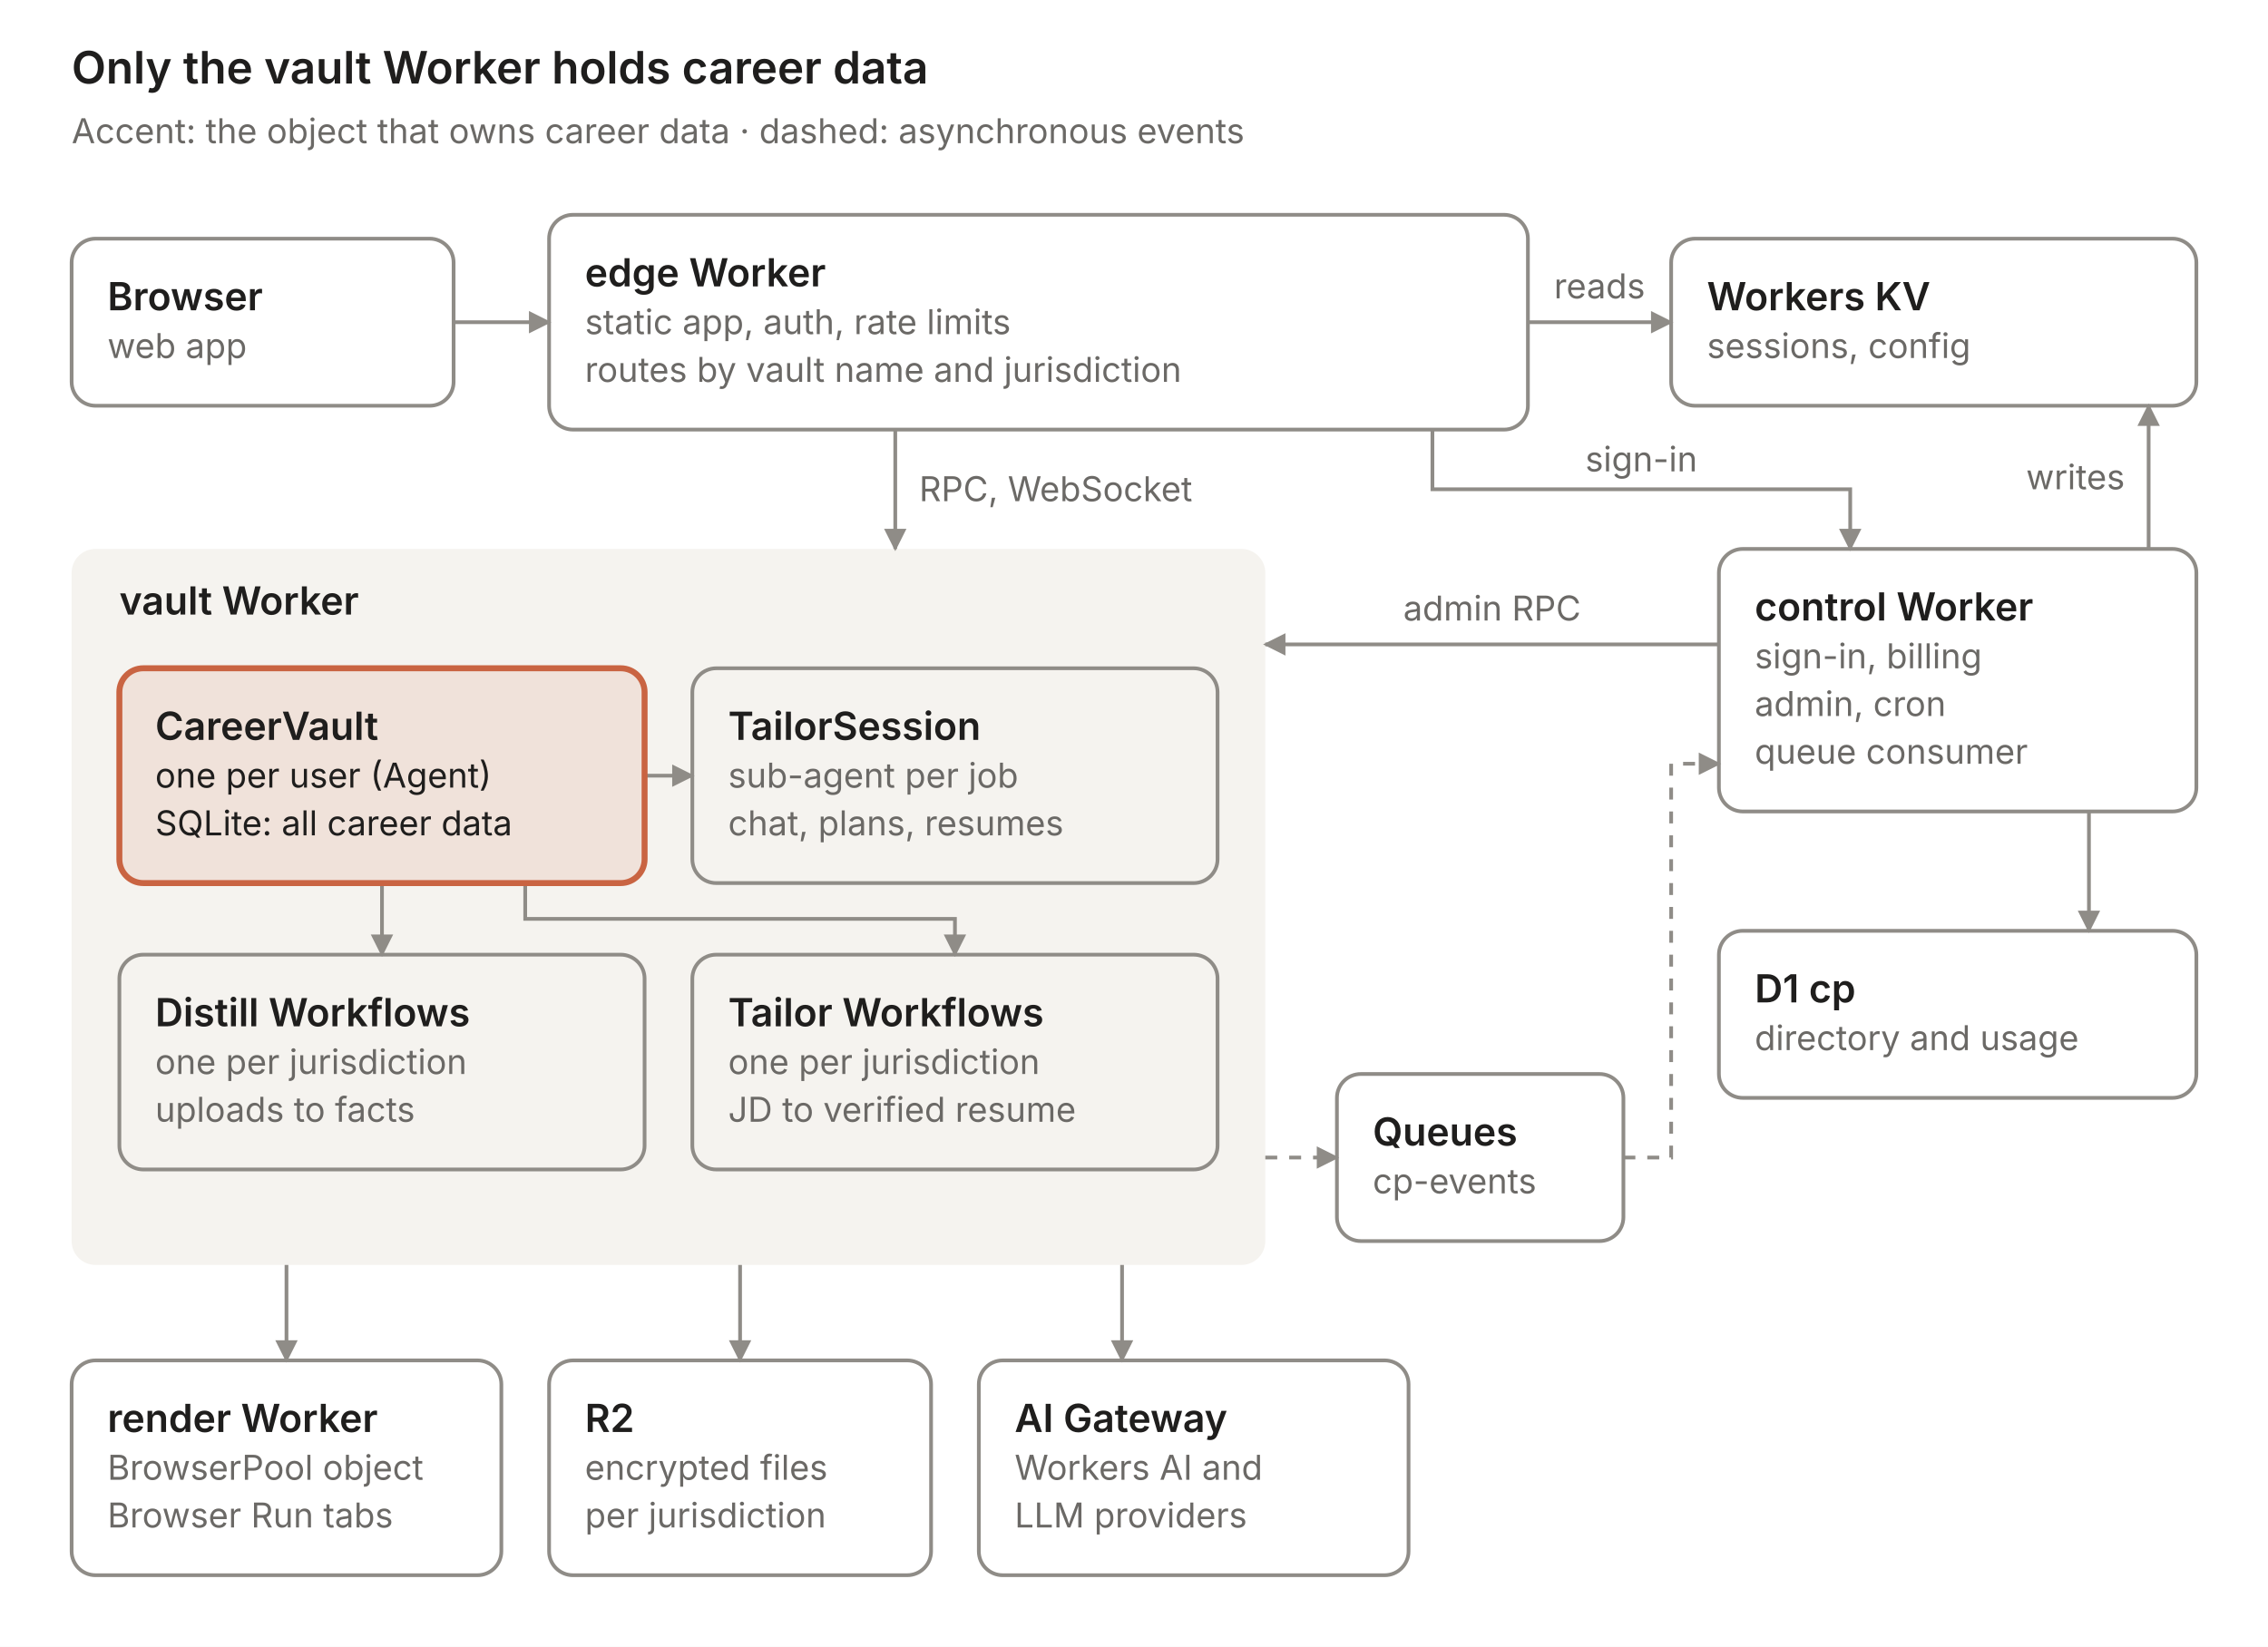
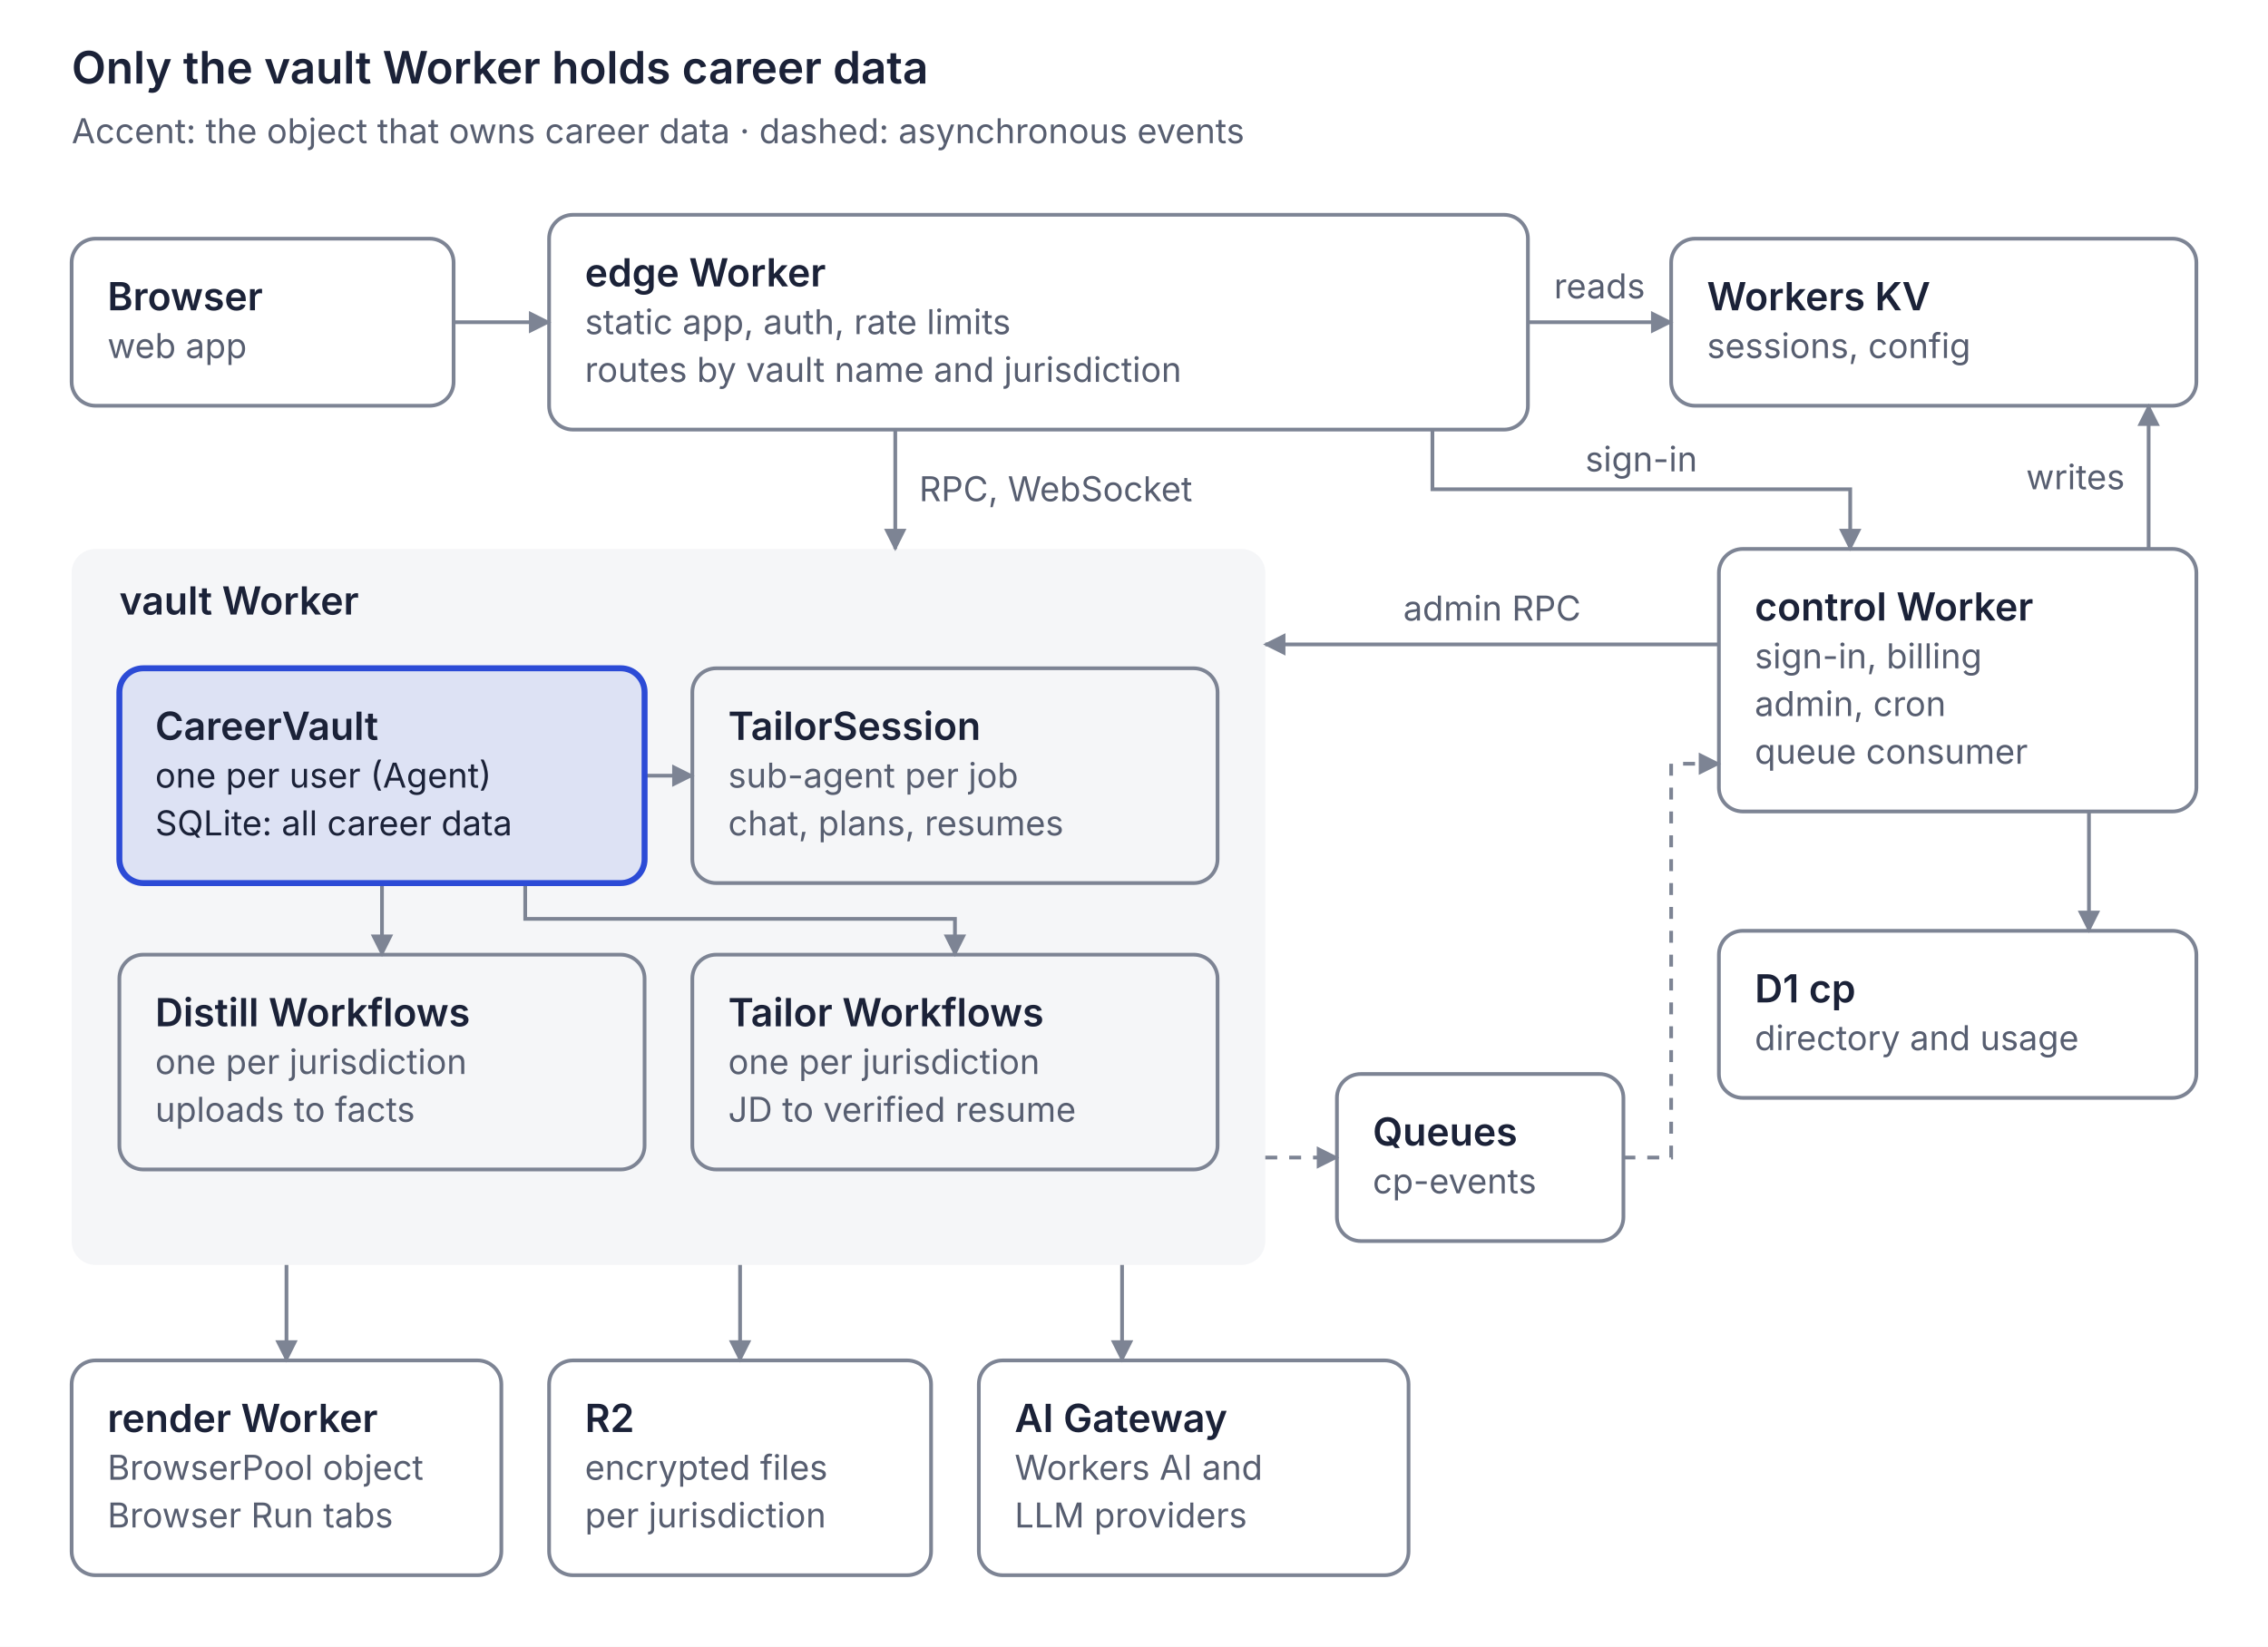
- <svg xmlns="http://www.w3.org/2000/svg" viewBox="0 0 760 552" role="img" aria-label="Only the vault Worker holds career data" font-size="13" font-family="Inter, -apple-system, 'Segoe UI', Helvetica, Arial, sans-serif">
+ <svg xmlns="http://www.w3.org/2000/svg" viewBox="0 0 760 552" role="img" aria-label="Only the vault Worker holds career data" font-size="13" font-family="'Schibsted Grotesk', Inter, -apple-system, 'Segoe UI', Helvetica, Arial, sans-serif">
  <defs>
    <marker id="cont-arrow" viewBox="0 0 10 10" refX="9" refY="5" markerWidth="6" markerHeight="6" orient="auto-start-reverse">
-       <path d="M0 0L10 5L0 10z" fill="#8f8c87" />
+       <path d="M0 0L10 5L0 10z" fill="#7d8494" />
    </marker>
  </defs>
  <rect x="0" y="0" width="760" height="552" fill="#ffffff" />
-   <text x="24" y="28" font-size="15" font-weight="600" fill="#1f1e1d">Only the vault Worker holds career data</text>
-   <text x="24" y="48" font-size="11.5" fill="#6b6966">Accent: the object that owns career data · dashed: asynchronous events</text>
+   <text x="24" y="28" font-size="15" font-weight="600" fill="#1b2238">Only the vault Worker holds career data</text>
+   <text x="24" y="48" font-size="11.5" fill="#575e70">Accent: the object that owns career data · dashed: asynchronous events</text>
  <g>
-     <rect x="24" y="184" width="400" height="240" rx="8" fill="#f5f3ef" />
-     <text x="40" y="206" font-weight="600" fill="#1f1e1d">vault Worker</text>
+     <rect x="24" y="184" width="400" height="240" rx="8" fill="#f5f6f8" />
+     <text x="40" y="206" font-weight="600" fill="#1b2238">vault Worker</text>
  </g>
-   <g fill="none" stroke="#8f8c87" stroke-width="1.25">
+   <g fill="none" stroke="#7d8494" stroke-width="1.25">
    <path d="M152 108H184" marker-end="url(#cont-arrow)" />
    <path d="M512 108H560" marker-end="url(#cont-arrow)" />
    <path d="M300 144V184" marker-end="url(#cont-arrow)" />
    <path d="M480 144V164H620V184" marker-end="url(#cont-arrow)" />
    <path d="M720 184V136" marker-end="url(#cont-arrow)" />
    <path d="M576 216H424" marker-end="url(#cont-arrow)" />
    <path d="M216 260H232" marker-end="url(#cont-arrow)" />
    <path d="M128 296V320" marker-end="url(#cont-arrow)" />
    <path d="M176 296V308H320V320" marker-end="url(#cont-arrow)" />
    <path d="M96 424V456" marker-end="url(#cont-arrow)" />
    <path d="M248 424V456" marker-end="url(#cont-arrow)" />
    <path d="M376 424V456" marker-end="url(#cont-arrow)" />
    <path d="M700 272V312" marker-end="url(#cont-arrow)" />
    <path d="M424 388H448" stroke-dasharray="4 4" marker-end="url(#cont-arrow)" />
    <path d="M544 388H560V256H576" stroke-dasharray="4 4" marker-end="url(#cont-arrow)" />
  </g>
  <g>
-     <rect x="24" y="80" width="128" height="56" rx="8" fill="none" fill-opacity="1" stroke="#8f8c87" stroke-width="1.25" />
-     <text x="36" y="104" font-weight="600" fill="#1f1e1d">Browser</text>
-     <text x="36" y="120" font-size="11.5" fill="#6b6966">web app</text>
+     <rect x="24" y="80" width="128" height="56" rx="8" fill="none" fill-opacity="1" stroke="#7d8494" stroke-width="1.25" />
+     <text x="36" y="104" font-weight="600" fill="#1b2238">Browser</text>
+     <text x="36" y="120" font-size="11.5" fill="#575e70">web app</text>
  </g>
  <g>
-     <rect x="184" y="72" width="328" height="72" rx="8" fill="none" fill-opacity="1" stroke="#8f8c87" stroke-width="1.25" />
-     <text x="196" y="96" font-weight="600" fill="#1f1e1d">edge Worker</text>
-     <text x="196" y="112" font-size="11.5" fill="#6b6966">static app, auth, rate limits</text>
-     <text x="196" y="128" font-size="11.5" fill="#6b6966">routes by vault name and jurisdiction</text>
+     <rect x="184" y="72" width="328" height="72" rx="8" fill="none" fill-opacity="1" stroke="#7d8494" stroke-width="1.25" />
+     <text x="196" y="96" font-weight="600" fill="#1b2238">edge Worker</text>
+     <text x="196" y="112" font-size="11.5" fill="#575e70">static app, auth, rate limits</text>
+     <text x="196" y="128" font-size="11.5" fill="#575e70">routes by vault name and jurisdiction</text>
  </g>
  <g>
-     <rect x="560" y="80" width="176" height="56" rx="8" fill="none" fill-opacity="1" stroke="#8f8c87" stroke-width="1.25" />
-     <text x="572" y="104" font-weight="600" fill="#1f1e1d">Workers KV</text>
-     <text x="572" y="120" font-size="11.5" fill="#6b6966">sessions, config</text>
+     <rect x="560" y="80" width="176" height="56" rx="8" fill="none" fill-opacity="1" stroke="#7d8494" stroke-width="1.25" />
+     <text x="572" y="104" font-weight="600" fill="#1b2238">Workers KV</text>
+     <text x="572" y="120" font-size="11.5" fill="#575e70">sessions, config</text>
  </g>
  <g>
-     <rect x="40" y="224" width="176" height="72" rx="8" fill="#c96442" fill-opacity="0.12" stroke="#c96442" stroke-width="2" />
-     <text x="52" y="248" font-weight="600" fill="#1f1e1d">CareerVault</text>
-     <text x="52" y="264" font-size="11.5" fill="#1f1e1d">one per user (Agent)</text>
-     <text x="52" y="280" font-size="11.5" fill="#1f1e1d">SQLite: all career data</text>
+     <rect x="40" y="224" width="176" height="72" rx="8" fill="#2c4bd6" fill-opacity="0.12" stroke="#2c4bd6" stroke-width="2" />
+     <text x="52" y="248" font-weight="600" fill="#1b2238">CareerVault</text>
+     <text x="52" y="264" font-size="11.5" fill="#1b2238">one per user (Agent)</text>
+     <text x="52" y="280" font-size="11.5" fill="#1b2238">SQLite: all career data</text>
  </g>
  <g>
-     <rect x="232" y="224" width="176" height="72" rx="8" fill="none" fill-opacity="1" stroke="#8f8c87" stroke-width="1.25" />
-     <text x="244" y="248" font-weight="600" fill="#1f1e1d">TailorSession</text>
-     <text x="244" y="264" font-size="11.5" fill="#6b6966">sub-agent per job</text>
-     <text x="244" y="280" font-size="11.5" fill="#6b6966">chat, plans, resumes</text>
+     <rect x="232" y="224" width="176" height="72" rx="8" fill="none" fill-opacity="1" stroke="#7d8494" stroke-width="1.25" />
+     <text x="244" y="248" font-weight="600" fill="#1b2238">TailorSession</text>
+     <text x="244" y="264" font-size="11.5" fill="#575e70">sub-agent per job</text>
+     <text x="244" y="280" font-size="11.5" fill="#575e70">chat, plans, resumes</text>
  </g>
  <g>
-     <rect x="40" y="320" width="176" height="72" rx="8" fill="none" fill-opacity="1" stroke="#8f8c87" stroke-width="1.25" />
-     <text x="52" y="344" font-weight="600" fill="#1f1e1d">Distill Workflows</text>
-     <text x="52" y="360" font-size="11.5" fill="#6b6966">one per jurisdiction</text>
-     <text x="52" y="376" font-size="11.5" fill="#6b6966">uploads to facts</text>
+     <rect x="40" y="320" width="176" height="72" rx="8" fill="none" fill-opacity="1" stroke="#7d8494" stroke-width="1.25" />
+     <text x="52" y="344" font-weight="600" fill="#1b2238">Distill Workflows</text>
+     <text x="52" y="360" font-size="11.5" fill="#575e70">one per jurisdiction</text>
+     <text x="52" y="376" font-size="11.5" fill="#575e70">uploads to facts</text>
  </g>
  <g>
-     <rect x="232" y="320" width="176" height="72" rx="8" fill="none" fill-opacity="1" stroke="#8f8c87" stroke-width="1.25" />
-     <text x="244" y="344" font-weight="600" fill="#1f1e1d">Tailor Workflows</text>
-     <text x="244" y="360" font-size="11.5" fill="#6b6966">one per jurisdiction</text>
-     <text x="244" y="376" font-size="11.5" fill="#6b6966">JD to verified resume</text>
+     <rect x="232" y="320" width="176" height="72" rx="8" fill="none" fill-opacity="1" stroke="#7d8494" stroke-width="1.25" />
+     <text x="244" y="344" font-weight="600" fill="#1b2238">Tailor Workflows</text>
+     <text x="244" y="360" font-size="11.5" fill="#575e70">one per jurisdiction</text>
+     <text x="244" y="376" font-size="11.5" fill="#575e70">JD to verified resume</text>
  </g>
  <g>
-     <rect x="448" y="360" width="96" height="56" rx="8" fill="none" fill-opacity="1" stroke="#8f8c87" stroke-width="1.25" />
-     <text x="460" y="384" font-weight="600" fill="#1f1e1d">Queues</text>
-     <text x="460" y="400" font-size="11.5" fill="#6b6966">cp-events</text>
+     <rect x="448" y="360" width="96" height="56" rx="8" fill="none" fill-opacity="1" stroke="#7d8494" stroke-width="1.25" />
+     <text x="460" y="384" font-weight="600" fill="#1b2238">Queues</text>
+     <text x="460" y="400" font-size="11.5" fill="#575e70">cp-events</text>
  </g>
  <g>
-     <rect x="576" y="184" width="160" height="88" rx="8" fill="none" fill-opacity="1" stroke="#8f8c87" stroke-width="1.25" />
-     <text x="588" y="208" font-weight="600" fill="#1f1e1d">control Worker</text>
-     <text x="588" y="224" font-size="11.5" fill="#6b6966">sign-in, billing</text>
-     <text x="588" y="240" font-size="11.5" fill="#6b6966">admin, cron</text>
-     <text x="588" y="256" font-size="11.5" fill="#6b6966">queue consumer</text>
+     <rect x="576" y="184" width="160" height="88" rx="8" fill="none" fill-opacity="1" stroke="#7d8494" stroke-width="1.25" />
+     <text x="588" y="208" font-weight="600" fill="#1b2238">control Worker</text>
+     <text x="588" y="224" font-size="11.5" fill="#575e70">sign-in, billing</text>
+     <text x="588" y="240" font-size="11.5" fill="#575e70">admin, cron</text>
+     <text x="588" y="256" font-size="11.5" fill="#575e70">queue consumer</text>
  </g>
  <g>
-     <rect x="576" y="312" width="160" height="56" rx="8" fill="none" fill-opacity="1" stroke="#8f8c87" stroke-width="1.25" />
-     <text x="588" y="336" font-weight="600" fill="#1f1e1d">D1 cp</text>
-     <text x="588" y="352" font-size="11.5" fill="#6b6966">directory and usage</text>
+     <rect x="576" y="312" width="160" height="56" rx="8" fill="none" fill-opacity="1" stroke="#7d8494" stroke-width="1.25" />
+     <text x="588" y="336" font-weight="600" fill="#1b2238">D1 cp</text>
+     <text x="588" y="352" font-size="11.5" fill="#575e70">directory and usage</text>
  </g>
  <g>
-     <rect x="24" y="456" width="144" height="72" rx="8" fill="none" fill-opacity="1" stroke="#8f8c87" stroke-width="1.25" />
-     <text x="36" y="480" font-weight="600" fill="#1f1e1d">render Worker</text>
-     <text x="36" y="496" font-size="11.5" fill="#6b6966">BrowserPool object</text>
-     <text x="36" y="512" font-size="11.5" fill="#6b6966">Browser Run tabs</text>
+     <rect x="24" y="456" width="144" height="72" rx="8" fill="none" fill-opacity="1" stroke="#7d8494" stroke-width="1.25" />
+     <text x="36" y="480" font-weight="600" fill="#1b2238">render Worker</text>
+     <text x="36" y="496" font-size="11.5" fill="#575e70">BrowserPool object</text>
+     <text x="36" y="512" font-size="11.5" fill="#575e70">Browser Run tabs</text>
  </g>
  <g>
-     <rect x="184" y="456" width="128" height="72" rx="8" fill="none" fill-opacity="1" stroke="#8f8c87" stroke-width="1.25" />
-     <text x="196" y="480" font-weight="600" fill="#1f1e1d">R2</text>
-     <text x="196" y="496" font-size="11.5" fill="#6b6966">encrypted files</text>
-     <text x="196" y="512" font-size="11.5" fill="#6b6966">per jurisdiction</text>
+     <rect x="184" y="456" width="128" height="72" rx="8" fill="none" fill-opacity="1" stroke="#7d8494" stroke-width="1.25" />
+     <text x="196" y="480" font-weight="600" fill="#1b2238">R2</text>
+     <text x="196" y="496" font-size="11.5" fill="#575e70">encrypted files</text>
+     <text x="196" y="512" font-size="11.5" fill="#575e70">per jurisdiction</text>
  </g>
  <g>
-     <rect x="328" y="456" width="144" height="72" rx="8" fill="none" fill-opacity="1" stroke="#8f8c87" stroke-width="1.25" />
-     <text x="340" y="480" font-weight="600" fill="#1f1e1d">AI Gateway</text>
-     <text x="340" y="496" font-size="11.5" fill="#6b6966">Workers AI and</text>
-     <text x="340" y="512" font-size="11.5" fill="#6b6966">LLM providers</text>
+     <rect x="328" y="456" width="144" height="72" rx="8" fill="none" fill-opacity="1" stroke="#7d8494" stroke-width="1.25" />
+     <text x="340" y="480" font-weight="600" fill="#1b2238">AI Gateway</text>
+     <text x="340" y="496" font-size="11.5" fill="#575e70">Workers AI and</text>
+     <text x="340" y="512" font-size="11.5" fill="#575e70">LLM providers</text>
  </g>
  <g>
-     <text x="536" y="100" text-anchor="middle" font-size="11.5" fill="#6b6966">reads</text>
-     <text x="308" y="168" font-size="11.5" fill="#6b6966">RPC, WebSocket</text>
-     <text x="550" y="158" text-anchor="middle" font-size="11.5" fill="#6b6966">sign-in</text>
-     <text x="712" y="164" text-anchor="end" font-size="11.5" fill="#6b6966">writes</text>
-     <text x="500" y="208" text-anchor="middle" font-size="11.5" fill="#6b6966">admin RPC</text>
+     <text x="536" y="100" text-anchor="middle" font-size="11.5" fill="#575e70">reads</text>
+     <text x="308" y="168" font-size="11.5" fill="#575e70">RPC, WebSocket</text>
+     <text x="550" y="158" text-anchor="middle" font-size="11.5" fill="#575e70">sign-in</text>
+     <text x="712" y="164" text-anchor="end" font-size="11.5" fill="#575e70">writes</text>
+     <text x="500" y="208" text-anchor="middle" font-size="11.5" fill="#575e70">admin RPC</text>
  </g>
</svg>
